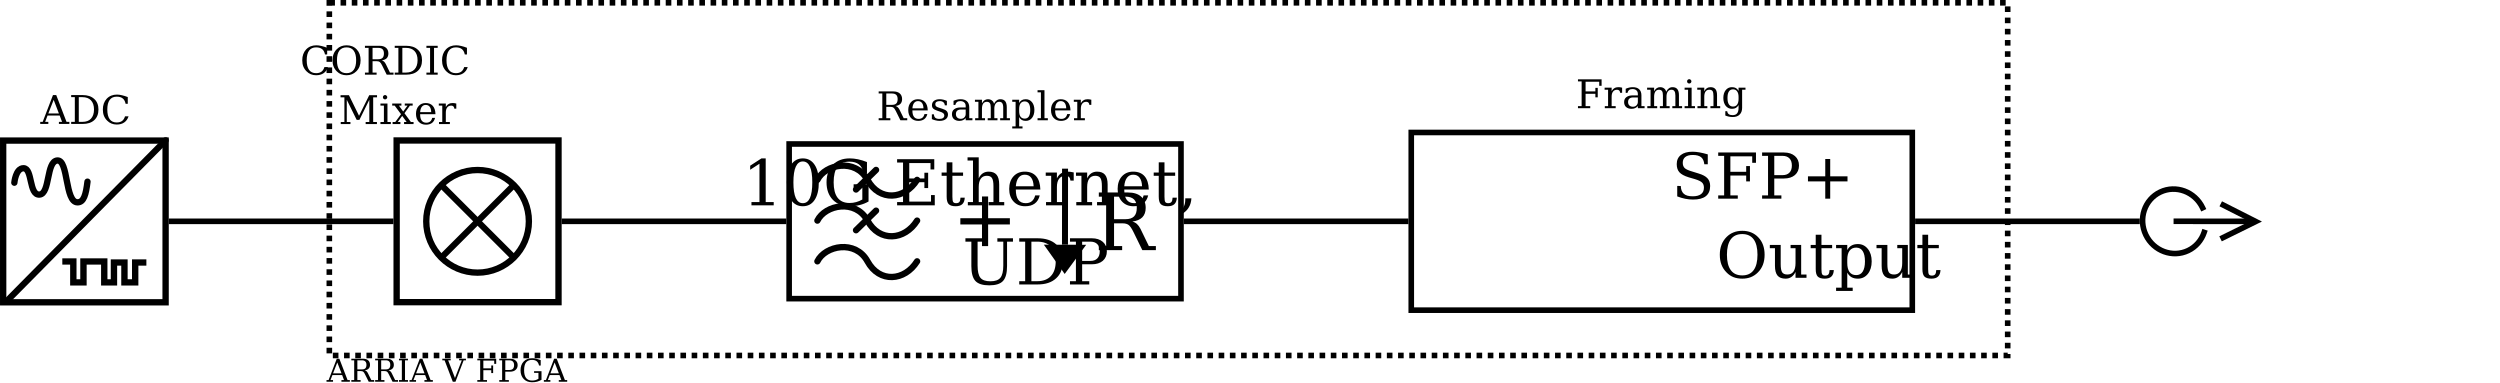
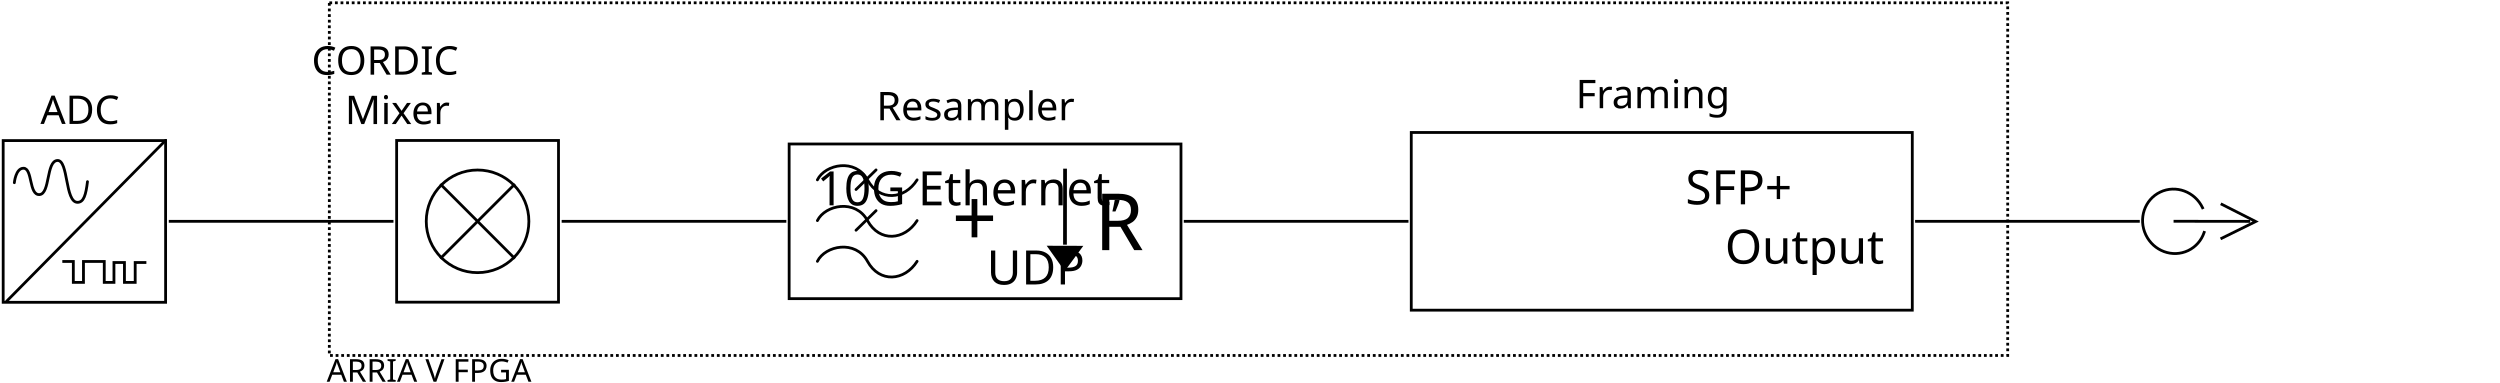
<svg xmlns="http://www.w3.org/2000/svg" width="111.498mm" height="17.046mm" viewBox="0 0 395.073 60.4" id="svg14572" version="1.1">
  <defs id="defs14574">
-     <marker orient="auto" refY="0" refX="0" id="Arrow1Lstart" style="overflow:visible">
-       <path id="path5033" d="M 0,0 5,-5 -12.5,0 5,5 0,0 Z" style="fill:#000000;fill-opacity:1;fill-rule:evenodd;stroke:#000000;stroke-width:1pt;stroke-opacity:1" transform="matrix(0.8,0,0,0.8,10,0)" />
+     <marker style="overflow:visible" id="Arrow1Lstart" refX="0" refY="0" orient="auto">
+       <path transform="matrix(0.8,0,0,0.8,10,0)" style="fill:#000000;fill-opacity:1;fill-rule:evenodd;stroke:#000000;stroke-width:1pt;stroke-opacity:1" d="M 0,0 5,-5 -12.5,0 5,5 0,0 Z" id="path5033" />
    </marker>
-     <marker orient="auto" refY="0" refX="0" id="Arrow1Mend" style="overflow:visible">
-       <path id="path5042" d="M 0,0 5,-5 -12.5,0 5,5 0,0 Z" style="fill:#000000;fill-opacity:1;fill-rule:evenodd;stroke:#000000;stroke-width:1pt;stroke-opacity:1" transform="matrix(-0.4,0,0,-0.4,-4,0)" />
+     <marker style="overflow:visible" id="Arrow1Mend" refX="0" refY="0" orient="auto">
+       <path transform="matrix(-0.4,0,0,-0.4,-4,0)" style="fill:#000000;fill-opacity:1;fill-rule:evenodd;stroke:#000000;stroke-width:1pt;stroke-opacity:1" d="M 0,0 5,-5 -12.5,0 5,5 0,0 Z" id="path5042" />
    </marker>
-     <marker orient="auto" refY="0" refX="0" id="Arrow2Lstart" style="overflow:visible">
-       <path id="path5051" style="fill:#000000;fill-opacity:1;fill-rule:evenodd;stroke:#000000;stroke-width:0.625;stroke-linejoin:round;stroke-opacity:1" d="M 8.719,4.034 -2.207,0.016 8.719,-4.002 c -1.745,2.372 -1.735,5.617 -6e-7,8.035 z" transform="matrix(1.1,0,0,1.1,1.1,0)" />
+     <marker style="overflow:visible" id="Arrow2Lstart" refX="0" refY="0" orient="auto">
+       <path transform="matrix(1.1,0,0,1.1,1.1,0)" d="M 8.719,4.034 -2.207,0.016 8.719,-4.002 c -1.745,2.372 -1.735,5.617 -6e-7,8.035 z" style="fill:#000000;fill-opacity:1;fill-rule:evenodd;stroke:#000000;stroke-width:0.625;stroke-linejoin:round;stroke-opacity:1" id="path5051" />
    </marker>
  </defs>
-   <g id="layer1" transform="translate(-150.3414,-80.55326)">
-     <g id="g5654">
-       <g id="g7846">
-         <flowRoot xml:space="preserve" id="flowRoot4216" style="font-style:normal;font-weight:normal;font-size:40px;line-height:125%;font-family:sans-serif;letter-spacing:0px;word-spacing:0px;fill:#000000;fill-opacity:1;stroke:none;stroke-width:1px;stroke-linecap:butt;stroke-linejoin:miter;stroke-opacity:1" transform="translate(19.64286,19.10714)">
+   <g transform="translate(-150.3414,-80.55326)" id="layer1">
+     <g id="g5654" style="stroke-width:0.443;stroke-miterlimit:4;stroke-dasharray:none">
+       <g id="g7846" style="stroke-width:0.443;stroke-miterlimit:4;stroke-dasharray:none">
+         <flowRoot transform="translate(19.64286,19.10714)" style="stroke-width:0.443;stroke-linejoin:miter;letter-spacing:0px;font-family:sans-serif;stroke-opacity:1;fill-opacity:1;font-size:40px;line-height:125%;word-spacing:0px;stroke:none;stroke-linecap:butt;font-weight:normal;font-style:normal;fill:#000000;stroke-miterlimit:4;stroke-dasharray:none" id="flowRoot4216" xml:space="preserve">
          <flowRegion id="flowRegion4218">
-             <rect id="rect4220" width="130" height="65" x="70" y="12.362" />
+             <rect y="12.362" x="70" height="65" width="130" id="rect4220" style="stroke-width:0.443;stroke-miterlimit:4;stroke-dasharray:none" />
          </flowRegion>
          <flowPara id="flowPara4222" />
        </flowRoot>
-         <text xml:space="preserve" style="font-style:normal;font-weight:normal;font-size:40px;line-height:125%;font-family:sans-serif;letter-spacing:0px;word-spacing:0px;fill:#000000;fill-opacity:1;stroke:none;stroke-width:1px;stroke-linecap:butt;stroke-linejoin:miter;stroke-opacity:1" x="135" y="267.362" id="text5832">
-           <tspan id="tspan5834" x="135" y="267.362" />
+         <text id="text5832" y="267.362" x="135" style="stroke-width:0.443;stroke-linejoin:miter;letter-spacing:0px;font-family:sans-serif;stroke-opacity:1;fill-opacity:1;font-size:40px;line-height:125%;word-spacing:0px;stroke:none;stroke-linecap:butt;font-weight:normal;font-style:normal;fill:#000000;stroke-miterlimit:4;stroke-dasharray:none" xml:space="preserve">
+           <tspan y="267.362" x="135" id="tspan5834" />
        </text>
-         <g id="g5479" transform="translate(7,-251)">
-           <g id="g17769" transform="translate(64,-384)">
-             <g id="g17491">
-               <g transform="translate(59.39697,90.50967)" id="g13346">
-                 <g id="g13213">
-                   <g transform="translate(1.767767,-0.7954951)" id="g13178">
-                     <circle id="circle81-3-8-5" r="8.109" cy="660.815" cx="93.645" stroke-miterlimit="10" style="fill:none;stroke:#000000;stroke-width:1;stroke-miterlimit:7;stroke-dasharray:none" />
+         <g transform="translate(7,-251)" id="g5479" style="stroke-width:0.443;stroke-miterlimit:4;stroke-dasharray:none">
+           <g transform="translate(64,-384)" id="g17769" style="stroke-width:0.443;stroke-miterlimit:4;stroke-dasharray:none">
+             <g id="g17491" style="stroke-width:0.443;stroke-miterlimit:4;stroke-dasharray:none">
+               <g id="g13346" transform="translate(59.39697,90.50967)" style="stroke-width:0.443;stroke-miterlimit:4;stroke-dasharray:none">
+                 <g id="g13213" style="stroke-width:0.443;stroke-miterlimit:4;stroke-dasharray:none">
+                   <g id="g13178" transform="translate(1.767767,-0.7954951)" style="stroke-width:0.443;stroke-miterlimit:4;stroke-dasharray:none">
+                     <circle style="fill:none;stroke:#000000;stroke-width:0.443;stroke-miterlimit:4;stroke-dasharray:none" stroke-miterlimit="10" cx="93.645" cy="660.815" r="8.109" id="circle81-3-8-5" />
                  </g>
-                   <g transform="matrix(0.7857933,0.7857933,-0.7857933,0.7857933,511.6934,40.77949)" id="g13209">
-                     <path style="fill:none;fill-rule:evenodd;stroke:#000000;stroke-width:0.886;stroke-linecap:butt;stroke-linejoin:miter;stroke-miterlimit:4;stroke-dasharray:none;stroke-opacity:1" d="m 129.143,651.401 0,15" id="path13182" />
-                     <path style="fill:none;fill-rule:evenodd;stroke:#000000;stroke-width:0.886;stroke-linecap:butt;stroke-linejoin:miter;stroke-miterlimit:4;stroke-dasharray:none;stroke-opacity:1" d="m 136.643,658.901 -15,0" id="path13182-2" />
+                   <g id="g13209" transform="matrix(0.7857933,0.7857933,-0.7857933,0.7857933,511.6934,40.77949)" style="stroke-width:0.399;stroke-miterlimit:4;stroke-dasharray:none">
+                     <path id="path13182" d="m 129.143,651.401 0,15" style="fill:none;fill-rule:evenodd;stroke:#000000;stroke-width:0.399;stroke-linecap:butt;stroke-linejoin:miter;stroke-miterlimit:4;stroke-dasharray:none;stroke-opacity:1" />
+                     <path id="path13182-2" d="m 136.643,658.901 -15,0" style="fill:none;fill-rule:evenodd;stroke:#000000;stroke-width:0.399;stroke-linecap:butt;stroke-linejoin:miter;stroke-miterlimit:4;stroke-dasharray:none;stroke-opacity:1" />
                  </g>
                </g>
-                 <g id="g13339" transform="translate(0.4540635,-12.03705)">
-                   <g transform="translate(-1.7166138e-5,-2.040863e-4)" id="g13250" />
+                 <g transform="translate(0.4540635,-12.03705)" id="g13339" style="stroke-width:0.443;stroke-miterlimit:4;stroke-dasharray:none">
+                   <g id="g13250" transform="translate(-1.7166138e-5,-2.040863e-4)" style="stroke-width:0.443;stroke-miterlimit:4;stroke-dasharray:none" />
                </g>
              </g>
-               <g transform="translate(57.64043,-48.24922)" id="g13847">
-                 <g id="g13776" transform="translate(-8.416672,-20.9498)">
-                   <g transform="translate(81.07607,56.9221)" id="g13672">
-                     <g id="g13585" transform="matrix(0,0.5964561,-1.068178,0,892.67,660.4481)">
-                       <line style="fill:none;stroke:#000000;stroke-width:0.886;stroke-linecap:butt;stroke-miterlimit:10;stroke-dasharray:none" stroke-miterlimit="10" x1="157.663" y1="725.833" x2="177.795" y2="725.844" id="line91-2-5-3-4" />
-                       <polygon transform="matrix(0.2987384,0.3234776,-0.3234776,0.2987384,-185.9516,272.8234)" style="fill:#000000;fill-opacity:1;stroke:#000000;stroke-width:2.553;stroke-linecap:butt;stroke-linejoin:miter;stroke-miterlimit:10" stroke-miterlimit="10" points="1321.002,93.735 1313.37,86.617 1326.006,80.748 " id="polygon97-8-1-2-9" />
+               <g id="g13847" transform="translate(57.64043,-48.24922)" style="stroke-width:0.443;stroke-miterlimit:4;stroke-dasharray:none">
+                 <g transform="translate(-8.416672,-20.9498)" id="g13776" style="stroke-width:0.443;stroke-miterlimit:4;stroke-dasharray:none">
+                   <g id="g13672" transform="translate(81.07607,56.9221)" style="stroke-width:0.443;stroke-miterlimit:4;stroke-dasharray:none">
+                     <g transform="matrix(0,0.5964561,-1.068178,0,892.67,660.4481)" id="g13585" style="stroke-width:0.555;stroke-miterlimit:4;stroke-dasharray:none">
+                       <line id="line91-2-5-3-4" y2="725.844" x2="177.795" y1="725.833" x1="157.663" stroke-miterlimit="10" style="fill:none;stroke:#000000;stroke-width:0.555;stroke-linecap:butt;stroke-miterlimit:4;stroke-dasharray:none" />
+                       <polygon id="polygon97-8-1-2-9" points="1321.002,93.735 1313.37,86.617 1326.006,80.748 " stroke-miterlimit="10" style="fill:#000000;fill-opacity:1;stroke:#000000;stroke-width:1.26;stroke-linecap:butt;stroke-linejoin:miter;stroke-miterlimit:4;stroke-dasharray:none" transform="matrix(0.2987384,0.3234776,-0.3234776,0.2987384,-185.9516,272.8234)" />
                    </g>
-                     <text xml:space="preserve" style="font-style:normal;font-weight:normal;font-size:40px;line-height:125%;font-family:sans-serif;letter-spacing:0px;word-spacing:0px;fill:#000000;fill-opacity:1;stroke:none;stroke-width:1px;stroke-linecap:butt;stroke-linejoin:miter;stroke-opacity:1" x="122" y="767.362" id="text13610">
-                       <tspan id="tspan13612" x="122" y="767.362" style="font-style:normal;font-variant:normal;font-weight:normal;font-stretch:normal;font-size:12.5px;font-family:'DejaVu Serif';-inkscape-font-specification:'DejaVu Serif'">R</tspan>
+                     <text id="text13610" y="767.362" x="122" style="stroke-width:0.443;stroke-linejoin:miter;letter-spacing:0px;font-family:sans-serif;stroke-opacity:1;fill-opacity:1;font-size:40px;line-height:125%;word-spacing:0px;stroke:none;stroke-linecap:butt;font-weight:normal;font-style:normal;fill:#000000;stroke-miterlimit:4;stroke-dasharray:none" xml:space="preserve">
+                       <tspan style="font-size:12.5px;font-family:sans-serif;-inkscape-font-specification:sans-serif;font-stretch:normal;font-variant:normal;font-weight:normal;font-style:normal;stroke-width:0.443;stroke-miterlimit:4;stroke-dasharray:none" y="767.362" x="122" id="tspan13612">R</tspan>
                    </text>
                  </g>
-                   <text id="text13632" y="823.646" x="180.549" style="font-style:normal;font-weight:normal;font-size:40px;line-height:125%;font-family:sans-serif;letter-spacing:0px;word-spacing:0px;fill:#000000;fill-opacity:1;stroke:none;stroke-width:1px;stroke-linecap:butt;stroke-linejoin:miter;stroke-opacity:1" xml:space="preserve">
-                     <tspan style="font-style:normal;font-variant:normal;font-weight:normal;font-stretch:normal;font-size:12.5px;font-family:'DejaVu Serif';-inkscape-font-specification:'DejaVu Serif'" y="823.646" x="180.549" id="tspan13634">+</tspan>
+                   <text xml:space="preserve" style="stroke-width:0.443;stroke-linejoin:miter;letter-spacing:0px;font-family:sans-serif;stroke-opacity:1;fill-opacity:1;font-size:40px;line-height:125%;word-spacing:0px;stroke:none;stroke-linecap:butt;font-weight:normal;font-style:normal;fill:#000000;stroke-miterlimit:4;stroke-dasharray:none" x="180.549" y="823.646" id="text13632">
+                     <tspan id="tspan13634" x="180.549" y="823.646" style="font-size:12.5px;font-family:sans-serif;-inkscape-font-specification:sans-serif;font-stretch:normal;font-variant:normal;font-weight:normal;font-style:normal;stroke-width:0.443;stroke-miterlimit:4;stroke-dasharray:none">+</tspan>
                  </text>
-                   <g transform="translate(-45.20373,150.6574)" id="g13505-0">
-                     <path style="fill:none;stroke:#000000;stroke-width:1;stroke-linecap:round;stroke-miterlimit:7;stroke-dasharray:none" stroke-miterlimit="10" d="m 204.492,675.393 c 1.237,-2.497 6.02,-3.463 7.918,0 1.899,3.465 5.86,3.142 7.84,0" id="path43-8-3-5-3" />
-                     <g id="g13480-3" transform="translate(-6.8186262e-7,-0.3124085)">
-                       <path id="path63-4-1-3-2" d="m 204.492,669.269 c 1.237,-2.497 6.02,-3.464 7.918,0 1.899,3.464 5.86,3.141 7.84,0" stroke-miterlimit="10" style="fill:none;stroke:#000000;stroke-width:1;stroke-linecap:round;stroke-miterlimit:7;stroke-dasharray:none" />
-                       <line id="line65-4-9-5-9" y2="670.791" x2="210.598" y1="667.697" x1="213.763" stroke-miterlimit="10" style="fill:none;stroke:#000000;stroke-width:1;stroke-linecap:round;stroke-miterlimit:7;stroke-dasharray:none" />
+                   <g id="g13505-0" transform="translate(-45.20373,150.6574)" style="stroke-width:0.443;stroke-miterlimit:4;stroke-dasharray:none">
+                     <path id="path43-8-3-5-3" d="m 204.492,675.393 c 1.237,-2.497 6.02,-3.463 7.918,0 1.899,3.465 5.86,3.142 7.84,0" stroke-miterlimit="10" style="fill:none;stroke:#000000;stroke-width:0.443;stroke-linecap:round;stroke-miterlimit:4;stroke-dasharray:none" />
+                     <g transform="translate(-6.8186262e-7,-0.3124085)" id="g13480-3" style="stroke-width:0.443;stroke-miterlimit:4;stroke-dasharray:none">
+                       <path style="fill:none;stroke:#000000;stroke-width:0.443;stroke-linecap:round;stroke-miterlimit:4;stroke-dasharray:none" stroke-miterlimit="10" d="m 204.492,669.269 c 1.237,-2.497 6.02,-3.464 7.918,0 1.899,3.464 5.86,3.141 7.84,0" id="path63-4-1-3-2" />
+                       <line style="fill:none;stroke:#000000;stroke-width:0.443;stroke-linecap:round;stroke-miterlimit:4;stroke-dasharray:none" stroke-miterlimit="10" x1="213.763" y1="667.697" x2="210.598" y2="670.791" id="line65-4-9-5-9" />
                    </g>
-                     <g transform="translate(-6.8186262e-7,-6.750004)" id="g13480-0-1">
-                       <path id="path63-4-1-3-4-1" d="m 204.492,669.269 c 1.237,-2.497 6.02,-3.464 7.918,0 1.899,3.464 5.86,3.141 7.84,0" stroke-miterlimit="10" style="fill:none;stroke:#000000;stroke-width:1;stroke-linecap:round;stroke-miterlimit:7;stroke-dasharray:none" />
-                       <line id="line65-4-9-5-6-82" y2="670.791" x2="210.598" y1="667.697" x1="213.763" stroke-miterlimit="10" style="fill:none;stroke:#000000;stroke-width:1;stroke-linecap:round;stroke-miterlimit:7;stroke-dasharray:none" />
+                     <g id="g13480-0-1" transform="translate(-6.8186262e-7,-6.750004)" style="stroke-width:0.443;stroke-miterlimit:4;stroke-dasharray:none">
+                       <path style="fill:none;stroke:#000000;stroke-width:0.443;stroke-linecap:round;stroke-miterlimit:4;stroke-dasharray:none" stroke-miterlimit="10" d="m 204.492,669.269 c 1.237,-2.497 6.02,-3.464 7.918,0 1.899,3.464 5.86,3.141 7.84,0" id="path63-4-1-3-4-1" />
+                       <line style="fill:none;stroke:#000000;stroke-width:0.443;stroke-linecap:round;stroke-miterlimit:4;stroke-dasharray:none" stroke-miterlimit="10" x1="213.763" y1="667.697" x2="210.598" y2="670.791" id="line65-4-9-5-6-82" />
                    </g>
                  </g>
                </g>
-                 <rect style="fill:none;stroke:#000000;stroke-width:0.886;stroke-miterlimit:7;stroke-dasharray:none" x="146.408" y="786.557" stroke-miterlimit="10" width="61.922" height="24.442" id="rect39-0-4-5-3" />
+                 <rect id="rect39-0-4-5-3" height="24.442" width="61.922" stroke-miterlimit="10" y="786.557" x="146.408" style="fill:none;stroke:#000000;stroke-width:0.443;stroke-miterlimit:4;stroke-dasharray:none" />
              </g>
-               <g transform="translate(-66.45512,93.15643)" id="g13939">
-                 <text xml:space="preserve" style="font-style:normal;font-weight:normal;font-size:40px;line-height:125%;font-family:sans-serif;letter-spacing:0px;word-spacing:0px;fill:#000000;fill-opacity:1;stroke:none;stroke-width:1px;stroke-linecap:butt;stroke-linejoin:miter;stroke-opacity:1" x="523.179" y="653.793" id="text5325-9-9-7-9">
-                   <tspan id="tspan5327-0-7-3-4" x="523.179" y="653.793" style="font-style:normal;font-variant:normal;font-weight:normal;font-stretch:normal;font-size:10px;font-family:'DejaVu Serif';-inkscape-font-specification:'DejaVu Serif';text-align:center;text-anchor:middle">SFP+</tspan>
-                   <tspan x="523.179" y="666.293" style="font-style:normal;font-variant:normal;font-weight:normal;font-stretch:normal;font-size:10px;font-family:'DejaVu Serif';-inkscape-font-specification:'DejaVu Serif';text-align:center;text-anchor:middle" id="tspan31915-6">Output</tspan>
+               <g id="g13939" transform="translate(-66.45512,93.15643)" style="stroke-width:0.443;stroke-miterlimit:4;stroke-dasharray:none">
+                 <text id="text5325-9-9-7-9" y="654.688" x="519.373" style="font-style:normal;font-weight:normal;font-size:40px;line-height:125%;font-family:sans-serif;letter-spacing:0px;word-spacing:0px;fill:#000000;fill-opacity:1;stroke:none;stroke-width:0.443;stroke-linecap:butt;stroke-linejoin:miter;stroke-miterlimit:4;stroke-dasharray:none;stroke-opacity:1" xml:space="preserve">
+                   <tspan style="font-style:normal;font-variant:normal;font-weight:normal;font-stretch:normal;font-size:7.5px;font-family:sans-serif;-inkscape-font-specification:sans-serif;text-align:center;text-anchor:middle;stroke-width:0.443;stroke-miterlimit:4;stroke-dasharray:none" y="654.688" x="519.373" id="tspan5327-0-7-3-4">SFP+</tspan>
+                   <tspan id="tspan31915-6" style="font-style:normal;font-variant:normal;font-weight:normal;font-stretch:normal;font-size:7.5px;font-family:sans-serif;-inkscape-font-specification:sans-serif;text-align:center;text-anchor:middle;stroke-width:0.443;stroke-miterlimit:4;stroke-dasharray:none" y="664.063" x="519.373">Output</tspan>
                </text>
-                 <path id="path4346-0-1-4-6-2-7-3-1-1-1" style="fill:none;stroke:#000000;stroke-width:0.886;stroke-linecap:square;stroke-linejoin:miter;stroke-miterlimit:4;stroke-dasharray:none;stroke-opacity:1" d="m 494.117,659.124 c -0.426,1.268 -1.333,2.301 -2.521,2.869 -2.475,1.184 -5.472,0.075 -6.693,-2.476 -1.221,-2.552 -0.204,-5.581 2.272,-6.765 2.475,-1.184 5.471,-0.076 6.692,2.477" />
-                 <line id="line91-2-5-0-2-4-1-3-2-37-7" y2="657.38" x2="501.394" y1="657.364" x1="489.285" stroke-miterlimit="10" style="fill:none;stroke:#000000;stroke-width:0.886;stroke-linecap:butt;stroke-miterlimit:10;stroke-dasharray:none" />
-                 <path id="path15924-5-4-47-9" d="m 496.74,654.603 c 1.841,0.933 3.681,1.867 5.522,2.8 -1.851,0.913 -3.702,1.825 -5.553,2.738" style="fill:none;fill-rule:evenodd;stroke:#000000;stroke-width:0.886;stroke-linecap:butt;stroke-linejoin:miter;stroke-miterlimit:4;stroke-dasharray:none;stroke-opacity:1" />
+                 <path d="m 494.117,659.124 c -0.426,1.268 -1.333,2.301 -2.521,2.869 -2.475,1.184 -5.472,0.075 -6.693,-2.476 -1.221,-2.552 -0.204,-5.581 2.272,-6.765 2.475,-1.184 5.471,-0.076 6.692,2.477" style="fill:none;stroke:#000000;stroke-width:0.443;stroke-linecap:square;stroke-linejoin:miter;stroke-miterlimit:4;stroke-dasharray:none;stroke-opacity:1" id="path4346-0-1-4-6-2-7-3-1-1-1" />
+                 <line style="fill:none;stroke:#000000;stroke-width:0.443;stroke-linecap:butt;stroke-miterlimit:4;stroke-dasharray:none" stroke-miterlimit="10" x1="489.285" y1="657.364" x2="501.394" y2="657.38" id="line91-2-5-0-2-4-1-3-2-37-7" />
+                 <path style="fill:none;fill-rule:evenodd;stroke:#000000;stroke-width:0.443;stroke-linecap:butt;stroke-linejoin:miter;stroke-miterlimit:4;stroke-dasharray:none;stroke-opacity:1" d="m 496.74,654.603 c 1.841,0.933 3.681,1.867 5.522,2.8 -1.851,0.913 -3.702,1.825 -5.553,2.738" id="path15924-5-4-47-9" />
              </g>
-               <g transform="translate(-1.437188,-29.37906)" id="g17417">
-                 <g id="g17315" transform="translate(8.485281,103.2376)" />
+               <g id="g17417" transform="translate(-1.437188,-29.37906)" style="stroke-width:0.443;stroke-miterlimit:4;stroke-dasharray:none">
+                 <g transform="translate(8.485281,103.2376)" id="g17315" style="stroke-width:0.443;stroke-miterlimit:4;stroke-dasharray:none" />
              </g>
-               <g transform="translate(24.7614,-64.26029)" id="g17369">
-                 <g id="g17275">
-                   <text xml:space="preserve" style="font-style:normal;font-weight:normal;font-size:40px;line-height:125%;font-family:sans-serif;letter-spacing:0px;word-spacing:0px;fill:#000000;fill-opacity:1;stroke:none;stroke-width:1px;stroke-linecap:butt;stroke-linejoin:miter;stroke-opacity:1" x="317.066" y="812.267" id="text5828-3-0-6-8-5-7-5">
-                     <tspan id="tspan7859-5-2-7-0" x="317.066" y="812.267" style="font-style:normal;font-variant:normal;font-weight:normal;font-stretch:normal;font-size:10px;font-family:'DejaVu Serif';-inkscape-font-specification:'DejaVu Serif';text-align:center;text-anchor:middle">10G Ethernet,</tspan>
-                     <tspan id="tspan17181" x="317.066" y="824.767" style="font-style:normal;font-variant:normal;font-weight:normal;font-stretch:normal;font-size:10px;font-family:'DejaVu Serif';-inkscape-font-specification:'DejaVu Serif';text-align:center;text-anchor:middle">UDP</tspan>
+               <g id="g17369" transform="translate(24.7614,-64.26029)" style="stroke-width:0.443;stroke-miterlimit:4;stroke-dasharray:none">
+                 <g id="g17275" style="stroke-width:0.443;stroke-miterlimit:4;stroke-dasharray:none">
+                   <text id="text5828-3-0-6-8-5-7-5" y="812.267" x="317.066" style="stroke-width:0.443;stroke-linejoin:miter;letter-spacing:0px;font-family:sans-serif;stroke-opacity:1;fill-opacity:1;font-size:40px;line-height:125%;word-spacing:0px;stroke:none;stroke-linecap:butt;font-weight:normal;font-style:normal;fill:#000000;stroke-miterlimit:4;stroke-dasharray:none" xml:space="preserve">
+                     <tspan style="font-size:7.5px;font-family:sans-serif;-inkscape-font-specification:sans-serif;font-stretch:normal;text-anchor:middle;font-variant:normal;font-weight:normal;font-style:normal;text-align:center;stroke-width:0.443;stroke-miterlimit:4;stroke-dasharray:none" y="812.267" x="317.066" id="tspan7859-5-2-7-0">10G Ethernet,</tspan>
+                     <tspan style="font-size:7.5px;font-family:sans-serif;-inkscape-font-specification:sans-serif;font-stretch:normal;text-anchor:middle;font-variant:normal;font-weight:normal;font-style:normal;text-align:center;stroke-width:0.443;stroke-miterlimit:4;stroke-dasharray:none" y="824.767" x="317.066" id="tspan17181">UDP</tspan>
                  </text>
-                   <rect style="fill:none;stroke:#000000;stroke-width:0.886;stroke-miterlimit:4;stroke-dasharray:none;stroke-dashoffset:0;stroke-opacity:1" id="rect5283-7-1" width="79.178" height="28.081" x="277.601" y="800.749" />
+                   <rect y="800.749" x="277.601" height="28.081" width="79.178" id="rect5283-7-1" style="fill:none;stroke:#000000;stroke-width:0.443;stroke-miterlimit:4;stroke-dasharray:none;stroke-dashoffset:0;stroke-opacity:1" />
                </g>
              </g>
-               <g transform="translate(-35.92496,-1.091609)" id="g17350">
-                 <path style="fill:none;fill-rule:evenodd;stroke:#000000;stroke-width:0.886;stroke-linecap:butt;stroke-linejoin:miter;stroke-miterlimit:4;stroke-dasharray:none;stroke-opacity:1" d="m 204.024,751.621 35.506,0" id="path5983-7-3" />
+               <g id="g17350" transform="translate(-35.92496,-1.091609)" style="stroke-width:0.443;stroke-miterlimit:4;stroke-dasharray:none">
+                 <path id="path5983-7-3" d="m 204.024,751.621 35.506,0" style="fill:none;fill-rule:evenodd;stroke:#000000;stroke-width:0.443;stroke-linecap:butt;stroke-linejoin:miter;stroke-miterlimit:4;stroke-dasharray:none;stroke-opacity:1" />
              </g>
-               <path style="fill:none;fill-rule:evenodd;stroke:#000000;stroke-width:0.886;stroke-linecap:butt;stroke-linejoin:miter;stroke-miterlimit:4;stroke-dasharray:none;stroke-opacity:1" d="m 266.414,750.529 35.506,0" id="path5983-7-3-9" />
-               <path style="fill:none;fill-rule:evenodd;stroke:#000000;stroke-width:0.886;stroke-linecap:butt;stroke-linejoin:miter;stroke-miterlimit:4;stroke-dasharray:none;stroke-opacity:1" d="m 381.984,750.529 35.506,0" id="path5983-7-3-9-7" />
-               <g transform="translate(-88.64872,-1.091609)" id="g17350-5">
-                 <path style="fill:none;fill-rule:evenodd;stroke:#000000;stroke-width:0.886;stroke-linecap:butt;stroke-linejoin:miter;stroke-miterlimit:4;stroke-dasharray:none;stroke-opacity:1" d="m 194.663,751.621 35.506,0" id="path5983-7-3-4" />
+               <path id="path5983-7-3-9" d="m 266.414,750.529 35.506,0" style="fill:none;fill-rule:evenodd;stroke:#000000;stroke-width:0.443;stroke-linecap:butt;stroke-linejoin:miter;stroke-miterlimit:4;stroke-dasharray:none;stroke-opacity:1" />
+               <path id="path5983-7-3-9-7" d="m 381.984,750.529 35.506,0" style="fill:none;fill-rule:evenodd;stroke:#000000;stroke-width:0.443;stroke-linecap:butt;stroke-linejoin:miter;stroke-miterlimit:4;stroke-dasharray:none;stroke-opacity:1" />
+               <g id="g17350-5" transform="translate(-88.64872,-1.091609)" style="stroke-width:0.443;stroke-miterlimit:4;stroke-dasharray:none">
+                 <path id="path5983-7-3-4" d="m 194.663,751.621 35.506,0" style="fill:none;fill-rule:evenodd;stroke:#000000;stroke-width:0.443;stroke-linecap:butt;stroke-linejoin:miter;stroke-miterlimit:4;stroke-dasharray:none;stroke-opacity:1" />
              </g>
            </g>
-             <text xml:space="preserve" style="font-style:normal;font-weight:normal;font-size:7.5px;line-height:125%;font-family:sans-serif;letter-spacing:0px;word-spacing:0px;fill:#000000;fill-opacity:1;stroke:none;stroke-width:1px;stroke-linecap:butt;stroke-linejoin:miter;stroke-opacity:1" x="217.853" y="734.565" id="text5828-3-0-6-8-42-3-3-2-6-1">
-               <tspan x="217.853" y="734.565" style="font-style:normal;font-variant:normal;font-weight:normal;font-stretch:normal;font-size:6.25px;font-family:'DejaVu Serif';-inkscape-font-specification:'DejaVu Serif'" id="tspan10865-2-7-2-8-3">Resampler</tspan>
+             <text id="text5828-3-0-6-8-42-3-3-2-6-1" y="734.565" x="217.853" style="stroke-width:0.443;stroke-linejoin:miter;letter-spacing:0px;font-family:sans-serif;stroke-opacity:1;fill-opacity:1;font-size:7.5px;line-height:125%;word-spacing:0px;stroke:none;stroke-linecap:butt;font-weight:normal;font-style:normal;fill:#000000;stroke-miterlimit:4;stroke-dasharray:none" xml:space="preserve">
+               <tspan id="tspan10865-2-7-2-8-3" style="font-size:6.25px;font-family:sans-serif;-inkscape-font-specification:sans-serif;font-stretch:normal;font-variant:normal;font-weight:normal;font-style:normal;stroke-width:0.443;stroke-miterlimit:4;stroke-dasharray:none" y="734.565" x="217.853">Resampler</tspan>
            </text>
-             <text xml:space="preserve" style="font-style:normal;font-weight:normal;font-size:7.5px;line-height:125%;font-family:sans-serif;letter-spacing:0px;word-spacing:0px;fill:#000000;fill-opacity:1;stroke:none;stroke-width:1px;stroke-linecap:butt;stroke-linejoin:miter;stroke-opacity:1" x="328.365" y="732.657" id="text5828-3-0-6-8-42-3-3-2-6-8">
-               <tspan x="328.365" y="732.657" style="font-style:normal;font-variant:normal;font-weight:normal;font-stretch:normal;font-size:6.25px;font-family:'DejaVu Serif';-inkscape-font-specification:'DejaVu Serif'" id="tspan10865-2-7-2-8-35">Framing</tspan>
+             <text id="text5828-3-0-6-8-42-3-3-2-6-8" y="732.657" x="328.365" style="stroke-width:0.443;stroke-linejoin:miter;letter-spacing:0px;font-family:sans-serif;stroke-opacity:1;fill-opacity:1;font-size:7.5px;line-height:125%;word-spacing:0px;stroke:none;stroke-linecap:butt;font-weight:normal;font-style:normal;fill:#000000;stroke-miterlimit:4;stroke-dasharray:none" xml:space="preserve">
+               <tspan id="tspan10865-2-7-2-8-35" style="font-size:6.25px;font-family:sans-serif;-inkscape-font-specification:sans-serif;font-stretch:normal;font-variant:normal;font-weight:normal;font-style:normal;stroke-width:0.443;stroke-miterlimit:4;stroke-dasharray:none" y="732.657" x="328.365">Framing</tspan>
            </text>
-             <text xml:space="preserve" style="font-style:normal;font-weight:normal;font-size:7.5px;line-height:125%;font-family:sans-serif;letter-spacing:0px;word-spacing:0px;fill:#000000;fill-opacity:1;stroke:none;stroke-width:1px;stroke-linecap:butt;stroke-linejoin:miter;stroke-opacity:1" x="154.824" y="727.351" id="text5828-3-0-6-8-42-3-3-2-6-13">
-               <tspan x="154.824" y="727.351" style="font-style:normal;font-variant:normal;font-weight:normal;font-stretch:normal;font-size:6.25px;font-family:'DejaVu Serif';-inkscape-font-specification:'DejaVu Serif';text-align:center;text-anchor:middle" id="tspan10865-2-7-2-8-4">CORDIC</tspan>
-               <tspan id="tspan4468" x="154.824" y="735.164" style="font-style:normal;font-variant:normal;font-weight:normal;font-stretch:normal;font-size:6.25px;font-family:'DejaVu Serif';-inkscape-font-specification:'DejaVu Serif';text-align:center;text-anchor:middle">Mixer</tspan>
+             <text id="text5828-3-0-6-8-42-3-3-2-6-13" y="727.351" x="154.824" style="stroke-width:0.443;stroke-linejoin:miter;letter-spacing:0px;font-family:sans-serif;stroke-opacity:1;fill-opacity:1;font-size:7.5px;line-height:125%;word-spacing:0px;stroke:none;stroke-linecap:butt;font-weight:normal;font-style:normal;fill:#000000;stroke-miterlimit:4;stroke-dasharray:none" xml:space="preserve">
+               <tspan id="tspan10865-2-7-2-8-4" style="font-size:6.25px;font-family:sans-serif;-inkscape-font-specification:sans-serif;font-stretch:normal;text-anchor:middle;font-variant:normal;font-weight:normal;font-style:normal;text-align:center;stroke-width:0.443;stroke-miterlimit:4;stroke-dasharray:none" y="727.351" x="154.824">CORDIC</tspan>
+               <tspan style="font-size:6.25px;font-family:sans-serif;-inkscape-font-specification:sans-serif;font-stretch:normal;text-anchor:middle;font-variant:normal;font-weight:normal;font-style:normal;text-align:center;stroke-width:0.443;stroke-miterlimit:4;stroke-dasharray:none" y="735.164" x="154.824" id="tspan4468">Mixer</tspan>
            </text>
          </g>
-           <rect id="rect45-6-8-2" height="25.553" width="25.579" stroke-miterlimit="10" y="353.752" x="206.021" style="fill:none;stroke:#000000;stroke-width:1;stroke-miterlimit:7;stroke-dasharray:none" />
+           <rect style="fill:none;stroke:#000000;stroke-width:0.443;stroke-miterlimit:4;stroke-dasharray:none" x="206.021" y="353.752" stroke-miterlimit="10" width="25.579" height="25.553" id="rect45-6-8-2" />
        </g>
-         <rect style="fill:none;stroke:#000000;stroke-width:0.886;stroke-linejoin:miter;stroke-miterlimit:4;stroke-dasharray:0.886, 0.886;stroke-dashoffset:0;stroke-opacity:1" id="rect5201" width="265.233" height="55.733" x="202.384" y="80.996" />
-         <g id="g7023" transform="translate(13.73625,-37.44494)">
-           <rect style="fill:none;stroke:#000000;stroke-width:1;stroke-miterlimit:7;stroke-dasharray:none" x="-162.774" y="-165.771" stroke-miterlimit="10" width="25.669" height="25.557" id="rect41-90-8-3-4" transform="scale(-1,-1)" />
-           <polyline transform="matrix(-0.2596072,0,0,-0.255799,215.6427,234.8198)" style="fill:none;stroke:#000000;stroke-width:3.881;stroke-miterlimit:7;stroke-dasharray:none" stroke-miterlimit="10" points="215.356,294.521 222.165,294.521    222.165,282.234 228.707,282.234 228.707,294.521 235.09,294.521 235.09,282.234 240.994,282.234 240.994,295.159 253.652,295.159    253.652,282.234 259.823,282.234 259.823,295.159 266.524,295.159  " id="polyline67-3-3-9-1" />
-           <path style="fill:none;stroke:#000000;stroke-width:1;stroke-linecap:round;stroke-miterlimit:7;stroke-dasharray:none" stroke-miterlimit="10" d="m 150.428,146.706 c -0.249,2.041 -0.572,3.266 -1.574,3.266 -2.016,0 -1.408,-6.735 -3.19,-6.613 -1.781,0.123 -1.118,5.265 -2.817,5.388 -1.698,0.123 -1.077,-4.163 -2.527,-4.163 -1.245,0 -1.45,2.286 -1.45,2.286" id="path69-73-9-0-2" />
-           <line id="line71-8-7-3-5" y2="140.182" x2="162.773" y1="165.592" x1="137.66" stroke-miterlimit="10" style="fill:none;stroke:#000000;stroke-width:1;stroke-linecap:round;stroke-miterlimit:7;stroke-dasharray:none" />
+         <rect y="80.996" x="202.384" height="55.733" width="265.233" id="rect5201" style="fill:none;stroke:#000000;stroke-width:0.443;stroke-linejoin:miter;stroke-miterlimit:4;stroke-dasharray:0.443,0.443;stroke-dashoffset:0;stroke-opacity:1" />
+         <g transform="translate(13.73625,-37.44494)" id="g7023" style="stroke-width:0.443;stroke-miterlimit:4;stroke-dasharray:none">
+           <rect transform="scale(-1,-1)" id="rect41-90-8-3-4" height="25.557" width="25.669" stroke-miterlimit="10" y="-165.771" x="-162.774" style="fill:none;stroke:#000000;stroke-width:0.443;stroke-miterlimit:4;stroke-dasharray:none" />
+           <polyline id="polyline67-3-3-9-1" points="215.356,294.521 222.165,294.521    222.165,282.234 228.707,282.234 228.707,294.521 235.09,294.521 235.09,282.234 240.994,282.234 240.994,295.159 253.652,295.159    253.652,282.234 259.823,282.234 259.823,295.159 266.524,295.159  " stroke-miterlimit="10" style="fill:none;stroke:#000000;stroke-width:1.719;stroke-miterlimit:4;stroke-dasharray:none" transform="matrix(-0.2596072,0,0,-0.255799,215.6427,234.8198)" />
+           <path id="path69-73-9-0-2" d="m 150.428,146.706 c -0.249,2.041 -0.572,3.266 -1.574,3.266 -2.016,0 -1.408,-6.735 -3.19,-6.613 -1.781,0.123 -1.118,5.265 -2.817,5.388 -1.698,0.123 -1.077,-4.163 -2.527,-4.163 -1.245,0 -1.45,2.286 -1.45,2.286" stroke-miterlimit="10" style="fill:none;stroke:#000000;stroke-width:0.443;stroke-linecap:round;stroke-miterlimit:4;stroke-dasharray:none" />
+           <line style="fill:none;stroke:#000000;stroke-width:0.443;stroke-linecap:round;stroke-miterlimit:4;stroke-dasharray:none" stroke-miterlimit="10" x1="137.66" y1="165.592" x2="162.773" y2="140.182" id="line71-8-7-3-5" />
        </g>
-         <text xml:space="preserve" style="font-style:normal;font-weight:normal;font-size:7.5px;line-height:125%;font-family:sans-serif;letter-spacing:0px;word-spacing:0px;fill:#000000;fill-opacity:1;stroke:none;stroke-width:1px;stroke-linecap:butt;stroke-linejoin:miter;stroke-opacity:1" x="156.726" y="100.143" id="text5828-3-0-6-8-42-3-3-2-6-1-1">
-           <tspan x="156.726" y="100.143" style="font-style:normal;font-variant:normal;font-weight:normal;font-stretch:normal;font-size:6.25px;font-family:'DejaVu Serif';-inkscape-font-specification:'DejaVu Serif'" id="tspan10865-2-7-2-8-3-2">ADC</tspan>
+         <text id="text5828-3-0-6-8-42-3-3-2-6-1-1" y="100.143" x="156.726" style="stroke-width:0.443;stroke-linejoin:miter;letter-spacing:0px;font-family:sans-serif;stroke-opacity:1;fill-opacity:1;font-size:7.5px;line-height:125%;word-spacing:0px;stroke:none;stroke-linecap:butt;font-weight:normal;font-style:normal;fill:#000000;stroke-miterlimit:4;stroke-dasharray:none" xml:space="preserve">
+           <tspan id="tspan10865-2-7-2-8-3-2" style="font-size:6.25px;font-family:sans-serif;-inkscape-font-specification:sans-serif;font-stretch:normal;font-variant:normal;font-weight:normal;font-style:normal;stroke-width:0.443;stroke-miterlimit:4;stroke-dasharray:none" y="100.143" x="156.726">ADC</tspan>
        </text>
      </g>
-       <text xml:space="preserve" style="font-style:normal;font-weight:normal;font-size:40px;line-height:125%;font-family:sans-serif;letter-spacing:0px;word-spacing:0px;fill:#000000;fill-opacity:1;stroke:none;stroke-width:1px;stroke-linecap:butt;stroke-linejoin:miter;stroke-opacity:1" x="201.97" y="140.883" id="text5828-6-0">
-         <tspan id="tspan5830-1-8" x="201.97" y="140.883" style="font-style:normal;font-variant:normal;font-weight:normal;font-stretch:normal;font-size:5px;font-family:'DejaVu Serif';-inkscape-font-specification:'DejaVu Serif'">ARRIA V FPGA</tspan>
+       <text id="text5828-6-0" y="140.883" x="201.97" style="stroke-width:0.443;stroke-linejoin:miter;letter-spacing:0px;font-family:sans-serif;stroke-opacity:1;fill-opacity:1;font-size:40px;line-height:125%;word-spacing:0px;stroke:none;stroke-linecap:butt;font-weight:normal;font-style:normal;fill:#000000;stroke-miterlimit:4;stroke-dasharray:none" xml:space="preserve">
+         <tspan style="font-size:5px;font-family:sans-serif;-inkscape-font-specification:sans-serif;font-stretch:normal;font-variant:normal;font-weight:normal;font-style:normal;stroke-width:0.443;stroke-miterlimit:4;stroke-dasharray:none" y="140.883" x="201.97" id="tspan5830-1-8">ARRIA V FPGA</tspan>
      </text>
    </g>
  </g>
</svg>
